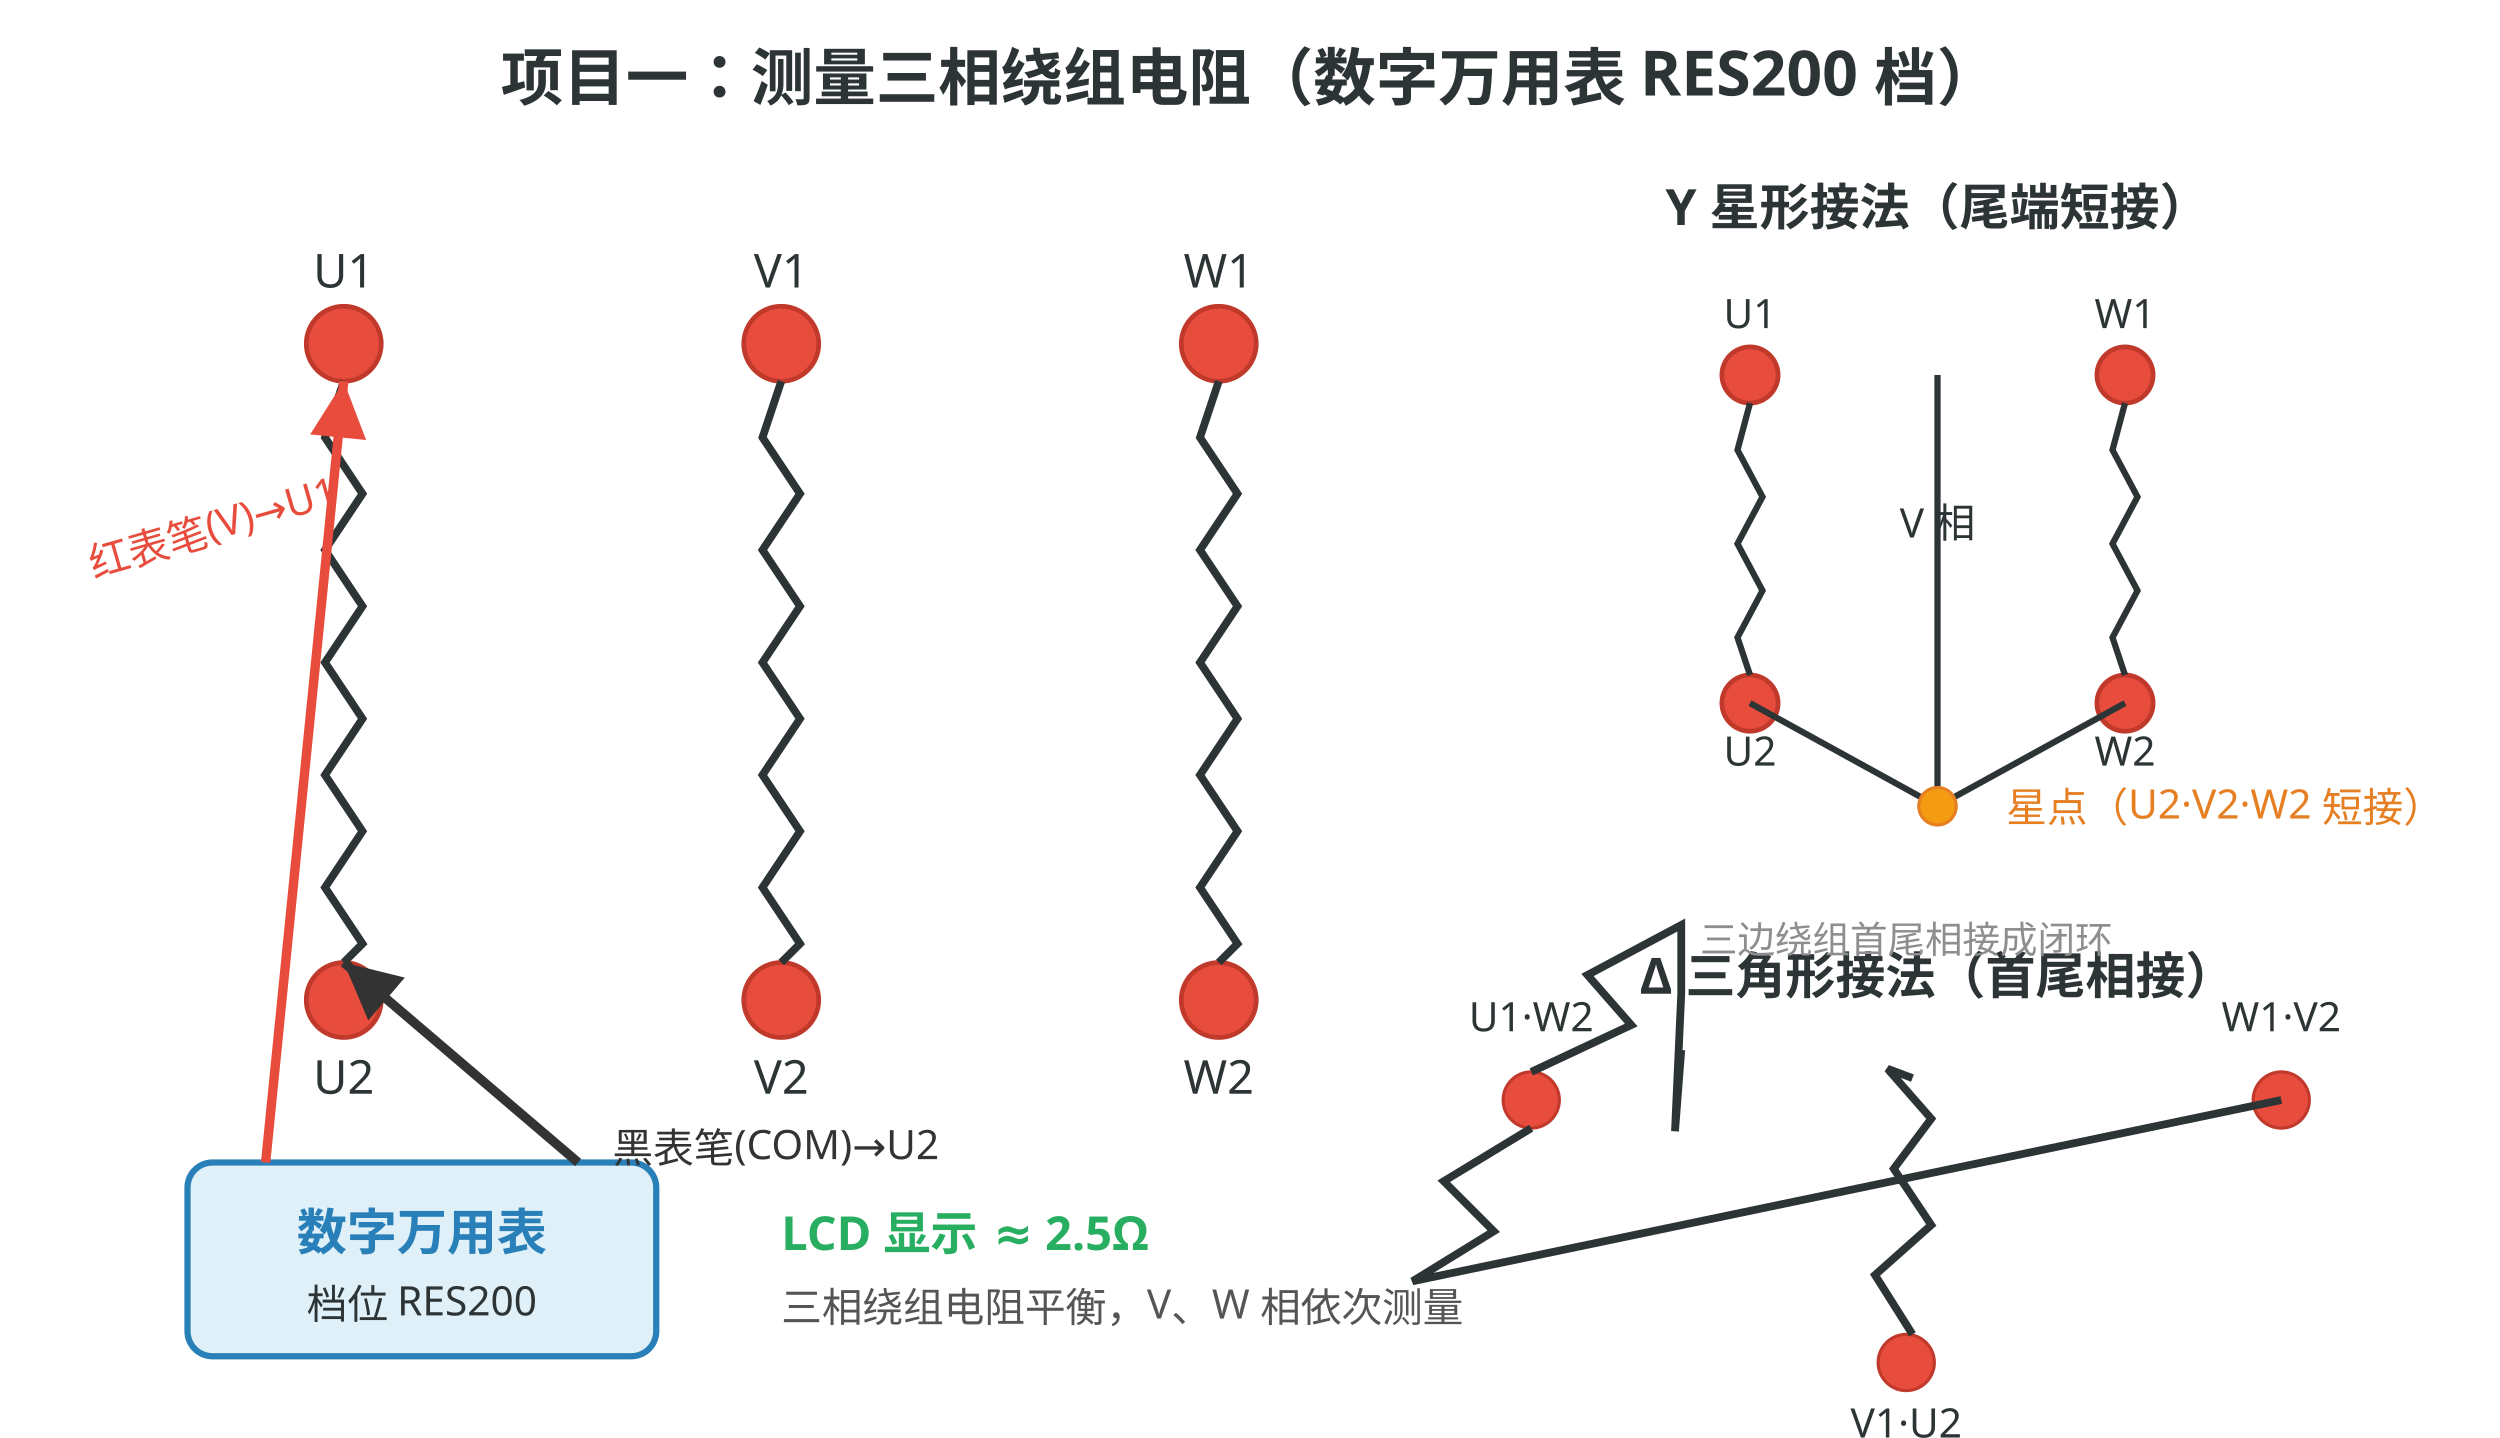
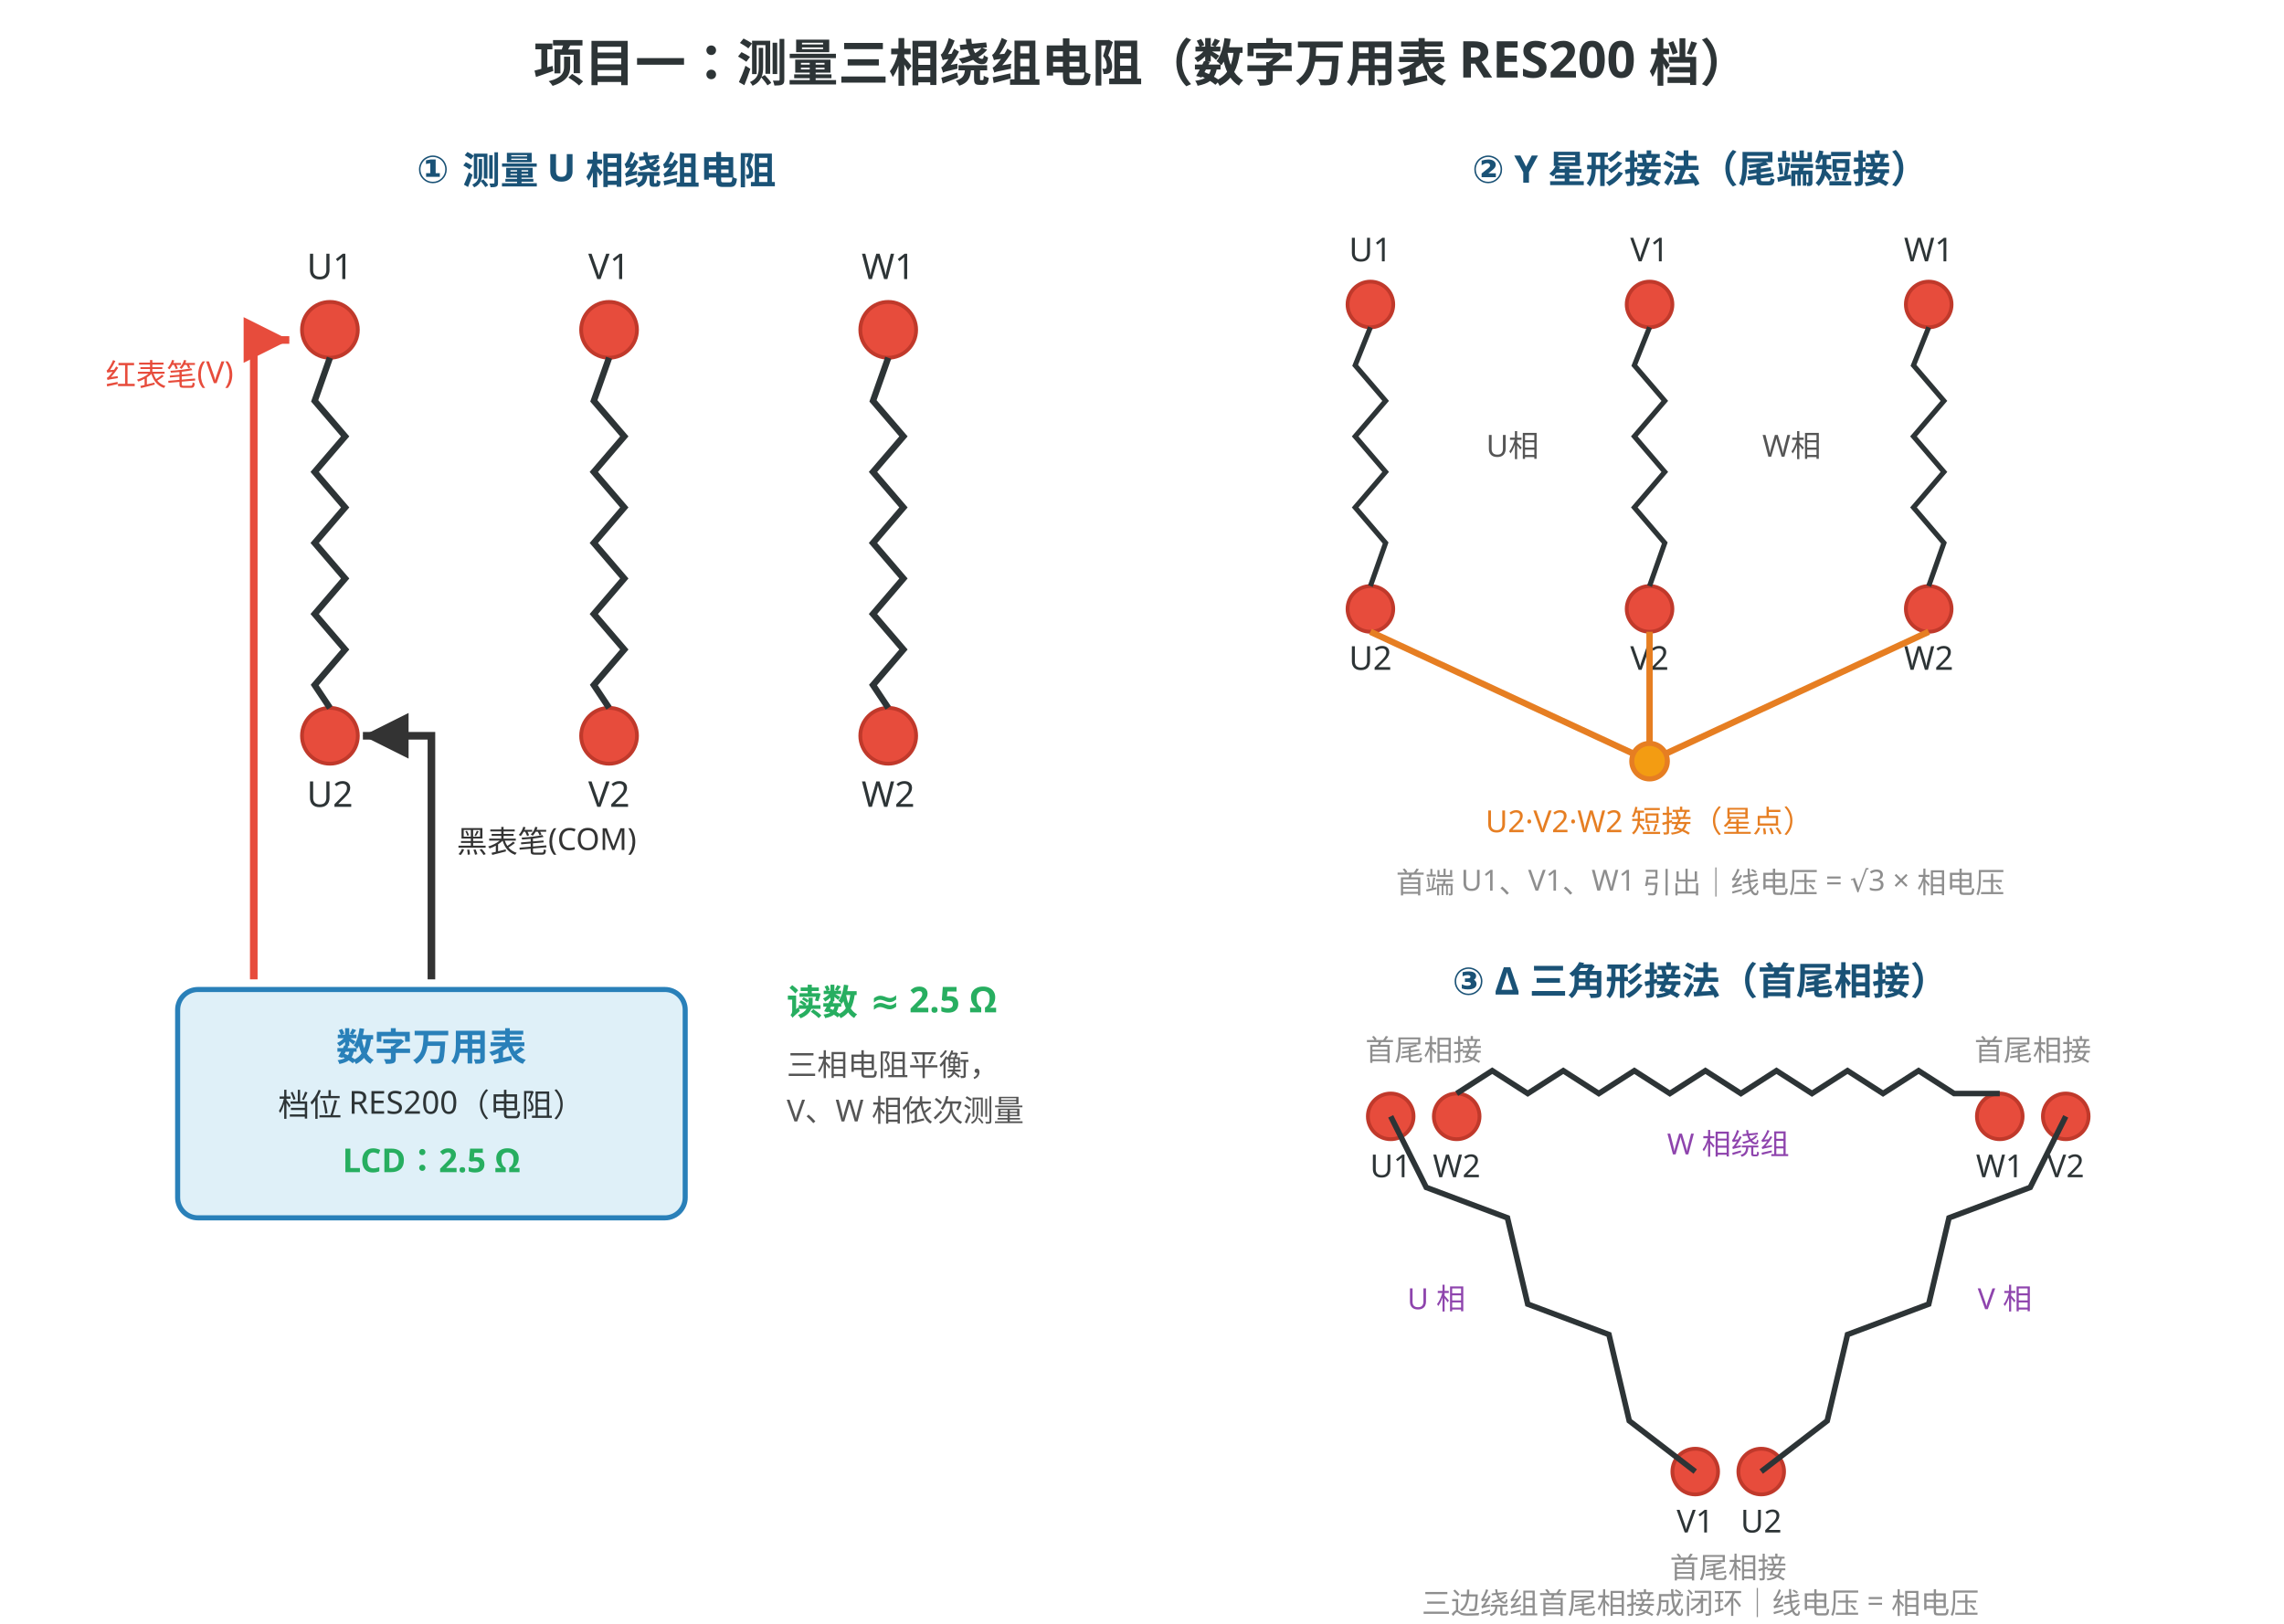
- <svg xmlns="http://www.w3.org/2000/svg" viewBox="0 0 800 460" font-family="Microsoft YaHei, sans-serif">
+ <svg xmlns="http://www.w3.org/2000/svg" viewBox="0 0 900 640" font-family="Microsoft YaHei, sans-serif">
  <defs>
-     <marker id="arrowR" markerWidth="8" markerHeight="8" refX="6" refY="3" orient="auto">
+     <marker id="aR" markerWidth="8" markerHeight="8" refX="6" refY="3" orient="auto">
      <path d="M0,0 L6,3 L0,6 Z" fill="#e74c3c" />
    </marker>
-     <marker id="arrowK" markerWidth="8" markerHeight="8" refX="6" refY="3" orient="auto">
+     <marker id="aK" markerWidth="8" markerHeight="8" refX="6" refY="3" orient="auto">
      <path d="M0,0 L6,3 L0,6 Z" fill="#333" />
    </marker>
  </defs>
-   <text x="400" y="32" text-anchor="middle" font-size="20" font-weight="bold" fill="#2d3436">项目一：测量三相绕组电阻（数字万用表 RES200 档）</text>
+   <text x="450" y="32" text-anchor="middle" font-size="20" font-weight="bold" fill="#2d3436">项目一：测量三相绕组电阻（数字万用表 RES200 档）</text>
+   <text x="235" y="72" text-anchor="middle" font-size="15" font-weight="bold" fill="#1a5276">① 测量 U 相绕组电阻</text>
  <g fill="#e74c3c" stroke="#c0392b" stroke-width="1.5">
-     <circle cx="110" cy="110" r="12" />
-     <circle cx="110" cy="320" r="12" />
-     <circle cx="250" cy="110" r="12" />
-     <circle cx="250" cy="320" r="12" />
-     <circle cx="390" cy="110" r="12" />
-     <circle cx="390" cy="320" r="12" />
+     <circle cx="130" cy="130" r="11" />
+     <circle cx="130" cy="290" r="11" />
+     <circle cx="240" cy="130" r="11" />
+     <circle cx="240" cy="290" r="11" />
+     <circle cx="350" cy="130" r="11" />
+     <circle cx="350" cy="290" r="11" />
  </g>
-   <g font-size="15" fill="#2d3436" text-anchor="middle">
-     <text x="110" y="92">U1</text>
-     <text x="110" y="350">U2</text>
-     <text x="250" y="92">V1</text>
-     <text x="250" y="350">V2</text>
-     <text x="390" y="92">W1</text>
-     <text x="390" y="350">W2</text>
+   <g font-size="14" fill="#2d3436" text-anchor="middle">
+     <text x="130" y="110">U1</text>
+     <text x="130" y="318">U2</text>
+     <text x="240" y="110">V1</text>
+     <text x="240" y="318">V2</text>
+     <text x="350" y="110">W1</text>
+     <text x="350" y="318">W2</text>
  </g>
  <g stroke="#2d3436" stroke-width="2.5" fill="none">
-     <path d="M110,122 L104,140 L116,158 L104,176 L116,194 L104,212 L116,230 L104,248 L116,266 L104,284 L116,302 L110,308" />
-     <path d="M250,122 L244,140 L256,158 L244,176 L256,194 L244,212 L256,230 L244,248 L256,266 L244,284 L256,302 L250,308" />
-     <path d="M390,122 L384,140 L396,158 L384,176 L396,194 L384,212 L396,230 L384,248 L396,266 L384,284 L396,302 L390,308" />
+     <path d="M130,141 L124,158 L136,172 L124,186 L136,200 L124,214 L136,228 L124,242 L136,256 L124,270 L130,279" />
+     <path d="M240,141 L234,158 L246,172 L234,186 L246,200 L234,214 L246,228 L234,242 L246,256 L234,270 L240,279" />
+     <path d="M350,141 L344,158 L356,172 L344,186 L356,200 L344,214 L356,228 L344,242 L356,256 L344,270 L350,279" />
  </g>
-   <rect x="60" y="372" width="150" height="62" rx="8" fill="#dff0f8" stroke="#2980b9" stroke-width="2" />
-   <text x="135" y="400" text-anchor="middle" font-size="16" font-weight="bold" fill="#2980b9">数字万用表</text>
-   <text x="135" y="422" text-anchor="middle" font-size="13" fill="#2d3436">档位 RES200</text>
-   <line x1="85" y1="372" x2="110" y2="122" stroke="#e74c3c" stroke-width="3" marker-end="url(#arrowR)" />
-   <text x="30" y="185" font-size="13" fill="#e74c3c" transform="rotate(-16 30 185)">红表笔(V)→U1</text>
-   <line x1="185" y1="372" x2="110" y2="308" stroke="#333" stroke-width="3" marker-end="url(#arrowK)" />
-   <text x="196" y="372" font-size="13" fill="#333">黑表笔(COM)→U2</text>
-   <text x="250" y="400" font-size="15" fill="#27ae60" font-weight="bold">LCD 显示 ≈ 2.5Ω</text>
-   <text x="250" y="423" font-size="13" fill="#555">三相绕组电阻平衡，V、W 相依次测量</text>
-   <text x="620" y="72" text-anchor="middle" font-size="16" font-weight="bold" fill="#2d3436">Y 星形接法（尾端短接）</text>
+   <rect x="70" y="390" width="200" height="90" rx="8" fill="#dff0f8" stroke="#2980b9" stroke-width="2" />
+   <text x="170" y="418" text-anchor="middle" font-size="15" font-weight="bold" fill="#2980b9">数字万用表</text>
+   <text x="170" y="440" text-anchor="middle" font-size="12.5" fill="#2d3436">档位 RES200（电阻）</text>
+   <text x="170" y="462" text-anchor="middle" font-size="13" font-weight="bold" fill="#27ae60">LCD：2.5 Ω</text>
+   <path d="M100,386 L100,134 L114,134" stroke="#e74c3c" stroke-width="3" fill="none" marker-end="url(#aR)" />
+   <text x="92" y="152" text-anchor="end" font-size="12" fill="#e74c3c">红表笔(V)</text>
+   <path d="M170,386 L170,290 L143,290" stroke="#333" stroke-width="3" fill="none" marker-end="url(#aK)" />
+   <text x="180" y="336" font-size="12" fill="#333">黑表笔(COM)</text>
+   <text x="310" y="400" font-size="14" fill="#27ae60" font-weight="bold">读数 ≈ 2.5 Ω</text>
+   <text x="310" y="424" font-size="12" fill="#555">三相电阻平衡，</text>
+   <text x="310" y="442" font-size="12" fill="#555">V、W 相依次测量</text>
+   <text x="670" y="72" text-anchor="middle" font-size="15" font-weight="bold" fill="#1a5276">② Y 星形接法（尾端短接）</text>
  <g fill="#e74c3c" stroke="#c0392b" stroke-width="1.5">
-     <circle cx="560" cy="120" r="9" />
-     <circle cx="680" cy="120" r="9" />
-     <circle cx="560" cy="225" r="9" />
-     <circle cx="680" cy="225" r="9" />
+     <circle cx="540" cy="120" r="9" />
+     <circle cx="650" cy="120" r="9" />
+     <circle cx="760" cy="120" r="9" />
+     <circle cx="540" cy="240" r="9" />
+     <circle cx="650" cy="240" r="9" />
+     <circle cx="760" cy="240" r="9" />
  </g>
  <g font-size="13" fill="#2d3436" text-anchor="middle">
-     <text x="560" y="105">U1</text>
-     <text x="680" y="105">W1</text>
-     <text x="560" y="245">U2</text>
-     <text x="680" y="245">W2</text>
+     <text x="540" y="103">U1</text>
+     <text x="650" y="103">V1</text>
+     <text x="760" y="103">W1</text>
+     <text x="540" y="264">U2</text>
+     <text x="650" y="264">V2</text>
+     <text x="760" y="264">W2</text>
  </g>
  <g stroke="#2d3436" stroke-width="2" fill="none">
-     <path d="M560,129 L556,144 L564,159 L556,174 L564,189 L556,204 L560,216" />
-     <path d="M680,129 L676,144 L684,159 L676,174 L684,189 L676,204 L680,216" />
+     <path d="M540,129 L534,144 L546,158 L534,172 L546,186 L534,200 L546,214 L540,231" />
+     <path d="M650,129 L644,144 L656,158 L644,172 L656,186 L644,200 L656,214 L650,231" />
+     <path d="M760,129 L754,144 L766,158 L754,172 L766,186 L754,200 L766,214 L760,231" />
  </g>
-   <text x="620" y="172" text-anchor="middle" font-size="13" fill="#2d3436">V 相</text>
-   <line x1="560" y1="225" x2="620" y2="258" stroke="#2d3436" stroke-width="2" />
-   <line x1="620" y1="120" x2="620" y2="258" stroke="#2d3436" stroke-width="2" />
-   <line x1="680" y1="225" x2="620" y2="258" stroke="#2d3436" stroke-width="2" />
-   <circle cx="620" cy="258" r="6" fill="#f39c12" stroke="#e67e22" />
-   <text x="642" y="263" font-size="13" fill="#e67e22">星点（U2·V2·W2 短接）</text>
-   <text x="620" y="318" text-anchor="middle" font-size="16" font-weight="bold" fill="#2d3436">Δ 三角形接法（首尾相接）</text>
-   <circle cx="490" cy="352" r="9" fill="#e74c3c" stroke="#c0392b" />
-   <circle cx="610" cy="436" r="9" fill="#e74c3c" stroke="#c0392b" />
-   <circle cx="730" cy="352" r="9" fill="#e74c3c" stroke="#c0392b" />
-   <g stroke="#2d3436" stroke-width="2.5" fill="none">
-     <path d="M490,361 L462,378 L478,394 L452,410 L730,352" />
-     <path d="M612,427 L600,408 L618,392 L606,374 L618,358 L604,342 L612,345" />
-     <path d="M490,343 L522,328 L508,312 L538,296 L538,318 L536,362 L538,336" />
+   <text x="596" y="180" text-anchor="middle" font-size="12" fill="#555">U相</text>
+   <text x="706" y="180" text-anchor="middle" font-size="12" fill="#555">W相</text>
+   <line x1="540" y1="249" x2="650" y2="300" stroke="#e67e22" stroke-width="2.5" />
+   <line x1="650" y1="249" x2="650" y2="300" stroke="#e67e22" stroke-width="2.5" />
+   <line x1="760" y1="249" x2="650" y2="300" stroke="#e67e22" stroke-width="2.5" />
+   <circle cx="650" cy="300" r="7" fill="#f39c12" stroke="#e67e22" stroke-width="2" />
+   <text x="650" y="328" text-anchor="middle" font-size="12" fill="#e67e22">U2·V2·W2 短接（星点）</text>
+   <text x="670" y="352" text-anchor="middle" font-size="11.5" fill="#8e8e8e">首端 U1、V1、W1 引出｜线电压 = √3 × 相电压</text>
+   <text x="670" y="392" text-anchor="middle" font-size="15" font-weight="bold" fill="#1a5276">③ Δ 三角形接法（首尾相接）</text>
+   <g fill="#e74c3c" stroke="#c0392b" stroke-width="1.5">
+     <circle cx="548" cy="440" r="9" />
+     <circle cx="574" cy="440" r="9" />
+     <circle cx="788" cy="440" r="9" />
+     <circle cx="814" cy="440" r="9" />
+     <circle cx="668" cy="580" r="9" />
+     <circle cx="694" cy="580" r="9" />
  </g>
-   <g font-size="13" fill="#2d3436" text-anchor="middle">
-     <text x="490" y="330">U1·W2</text>
-     <text x="610" y="460">V1·U2</text>
-     <text x="730" y="330">W1·V2</text>
+   <g font-size="12.5" fill="#2d3436" text-anchor="middle">
+     <text x="548" y="464">U1</text>
+     <text x="574" y="464">W2</text>
+     <text x="788" y="464">W1</text>
+     <text x="814" y="464">V2</text>
+     <text x="668" y="604">V1</text>
+     <text x="694" y="604">U2</text>
  </g>
-   <text x="610" y="305" font-size="12" fill="#8e8e8e" text-anchor="middle">三边绕组首尾相接成闭环</text>
+   <g font-size="11.5" fill="#8e8e8e" text-anchor="middle">
+     <text x="561" y="418">首尾相接</text>
+     <text x="801" y="418">首尾相接</text>
+     <text x="681" y="622">首尾相接</text>
+   </g>
+   <path d="M574,431 L588,422 L602,431 L616,422 L630,431 L644,422 L658,431 L672,422 L686,431 L700,422 L714,431 L728,422 L742,431 L756,422 L770,431 L788,431" stroke="#2d3436" stroke-width="2.2" fill="none" />
+   <text x="681" y="455" text-anchor="middle" font-size="11.5" fill="#8e44ad">W 相绕组</text>
+   <path d="M814,440 L800,468 L768,480 L760,514 L728,526 L720,560 L694,580" stroke="#2d3436" stroke-width="2.2" fill="none" />
+   <text x="790" y="516" text-anchor="middle" font-size="11.5" fill="#8e44ad">V 相</text>
+   <path d="M668,580 L642,560 L634,526 L602,514 L594,480 L562,468 L548,440" stroke="#2d3436" stroke-width="2.2" fill="none" />
+   <text x="566" y="516" text-anchor="middle" font-size="11.5" fill="#8e44ad">U 相</text>
+   <text x="670" y="636" text-anchor="middle" font-size="11.5" fill="#8e8e8e">三边绕组首尾相接成闭环｜线电压 = 相电压</text>
</svg>
